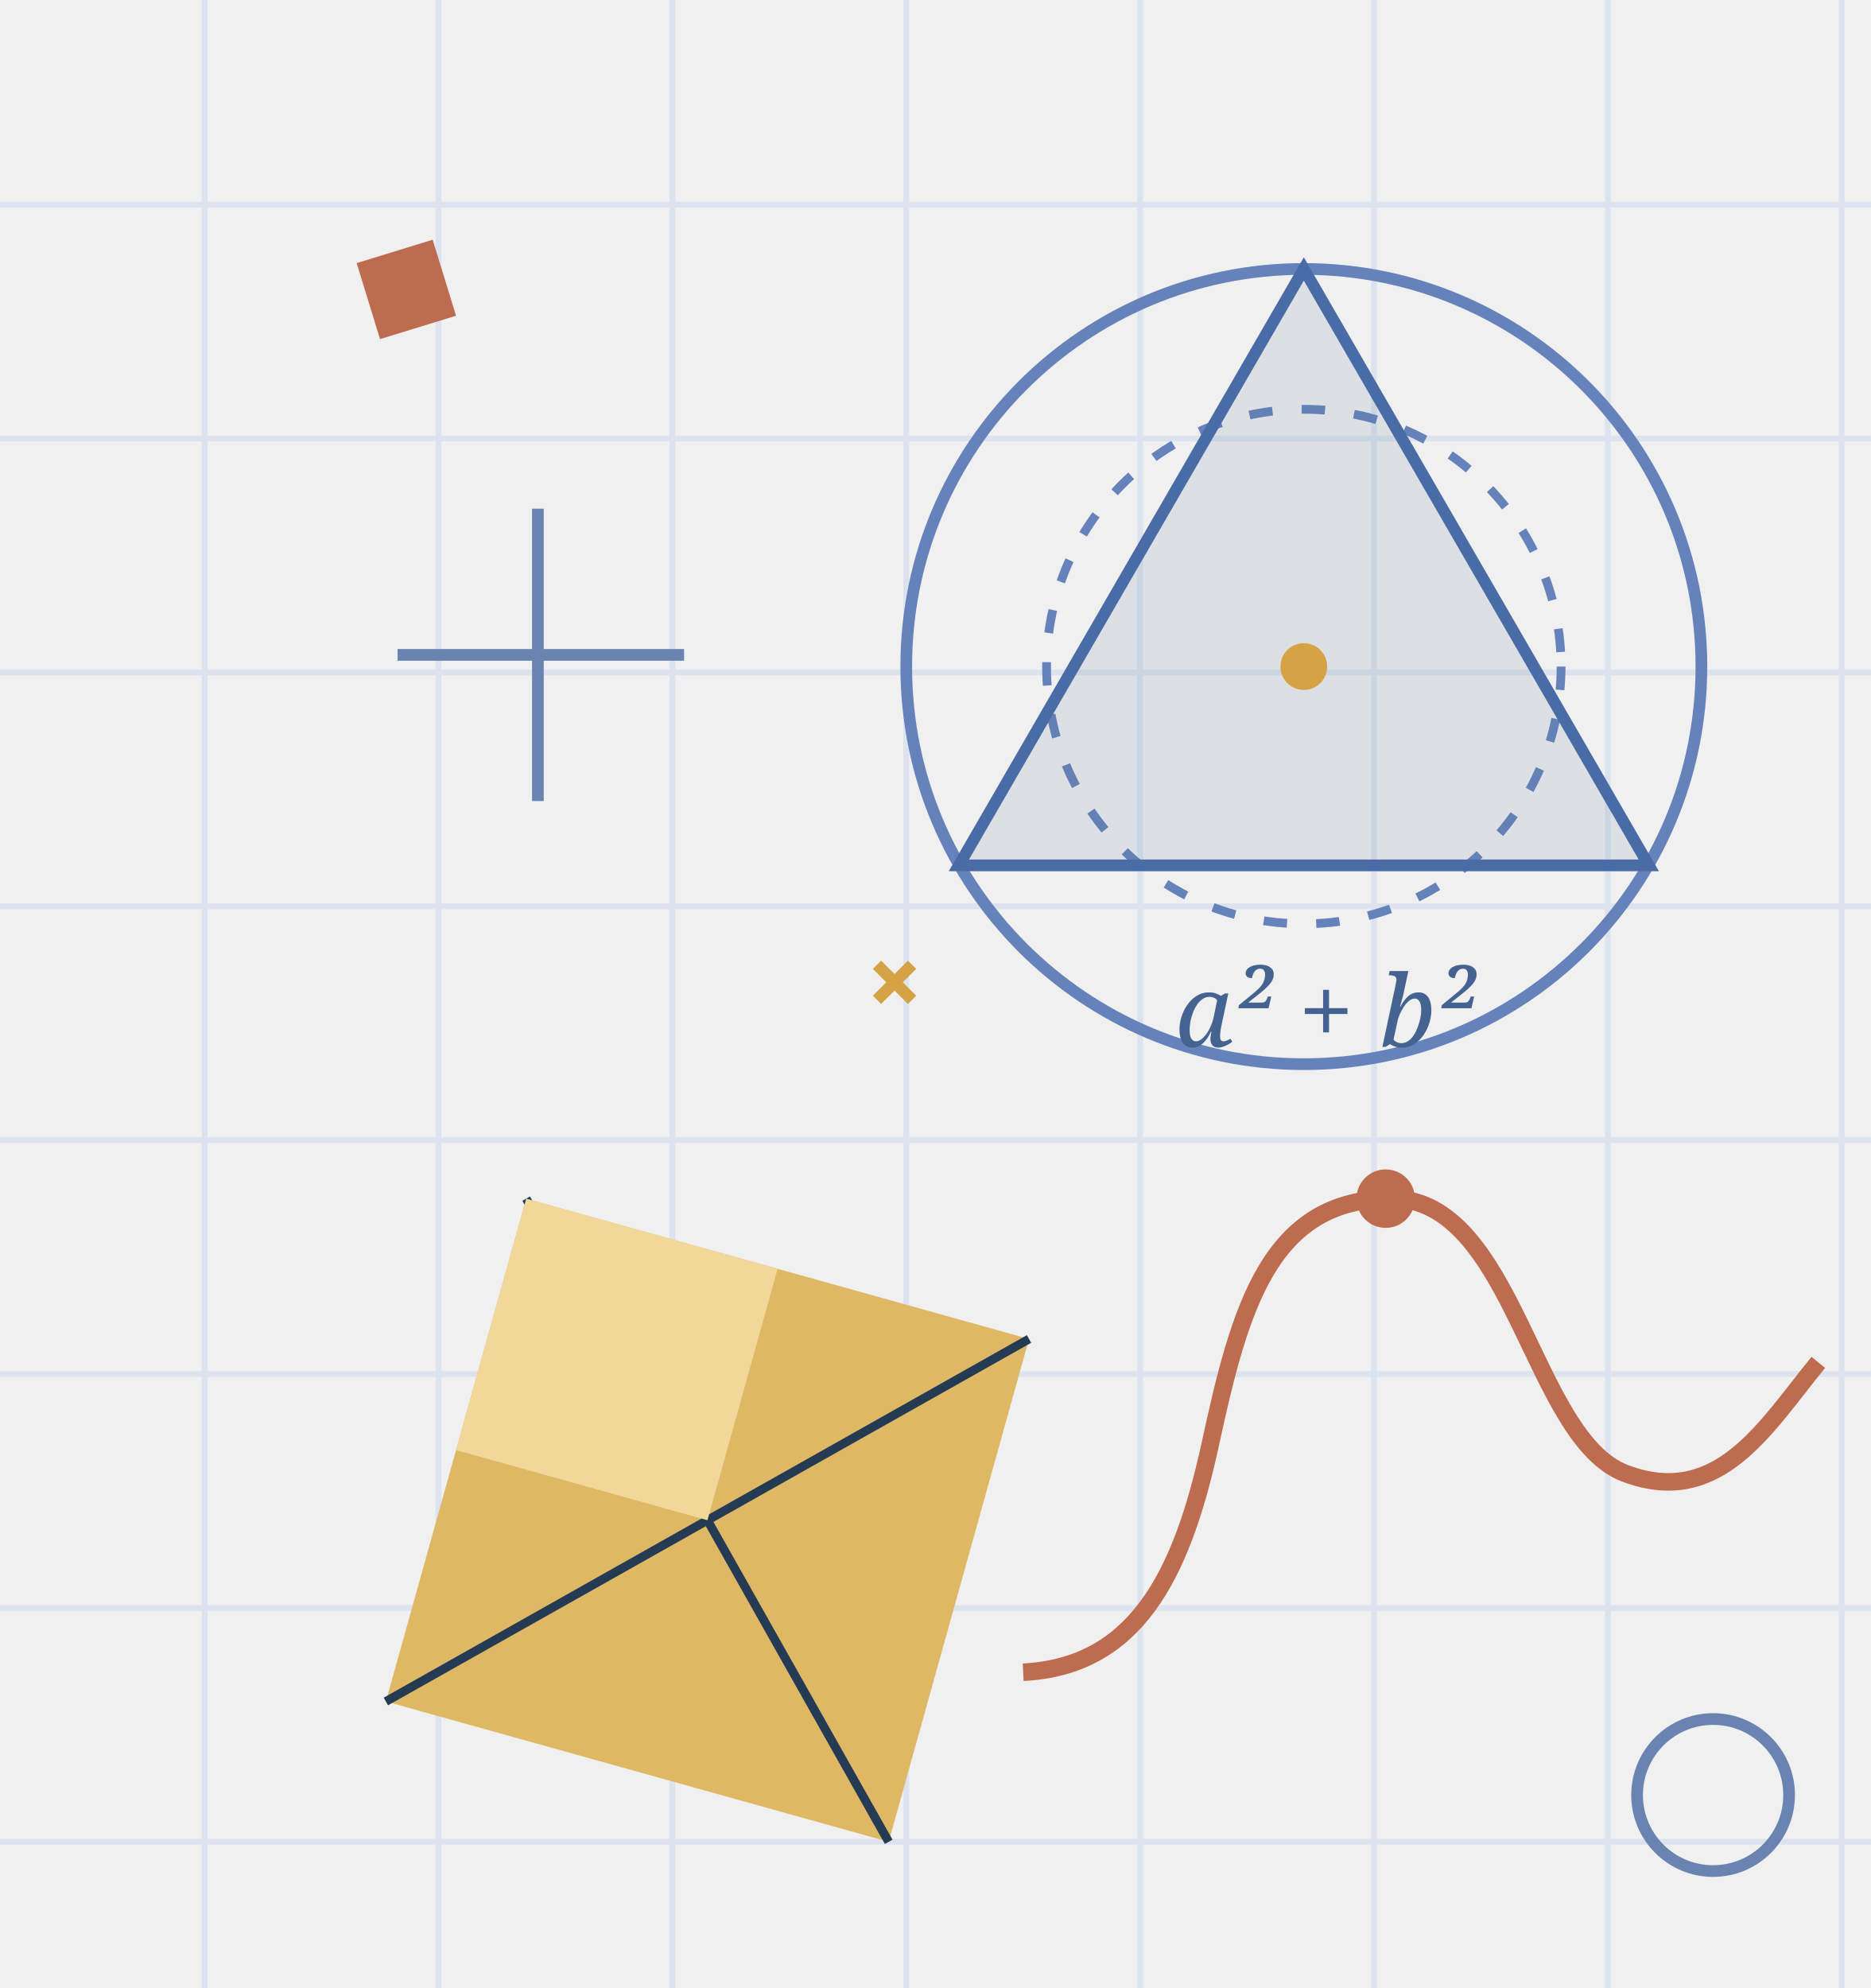
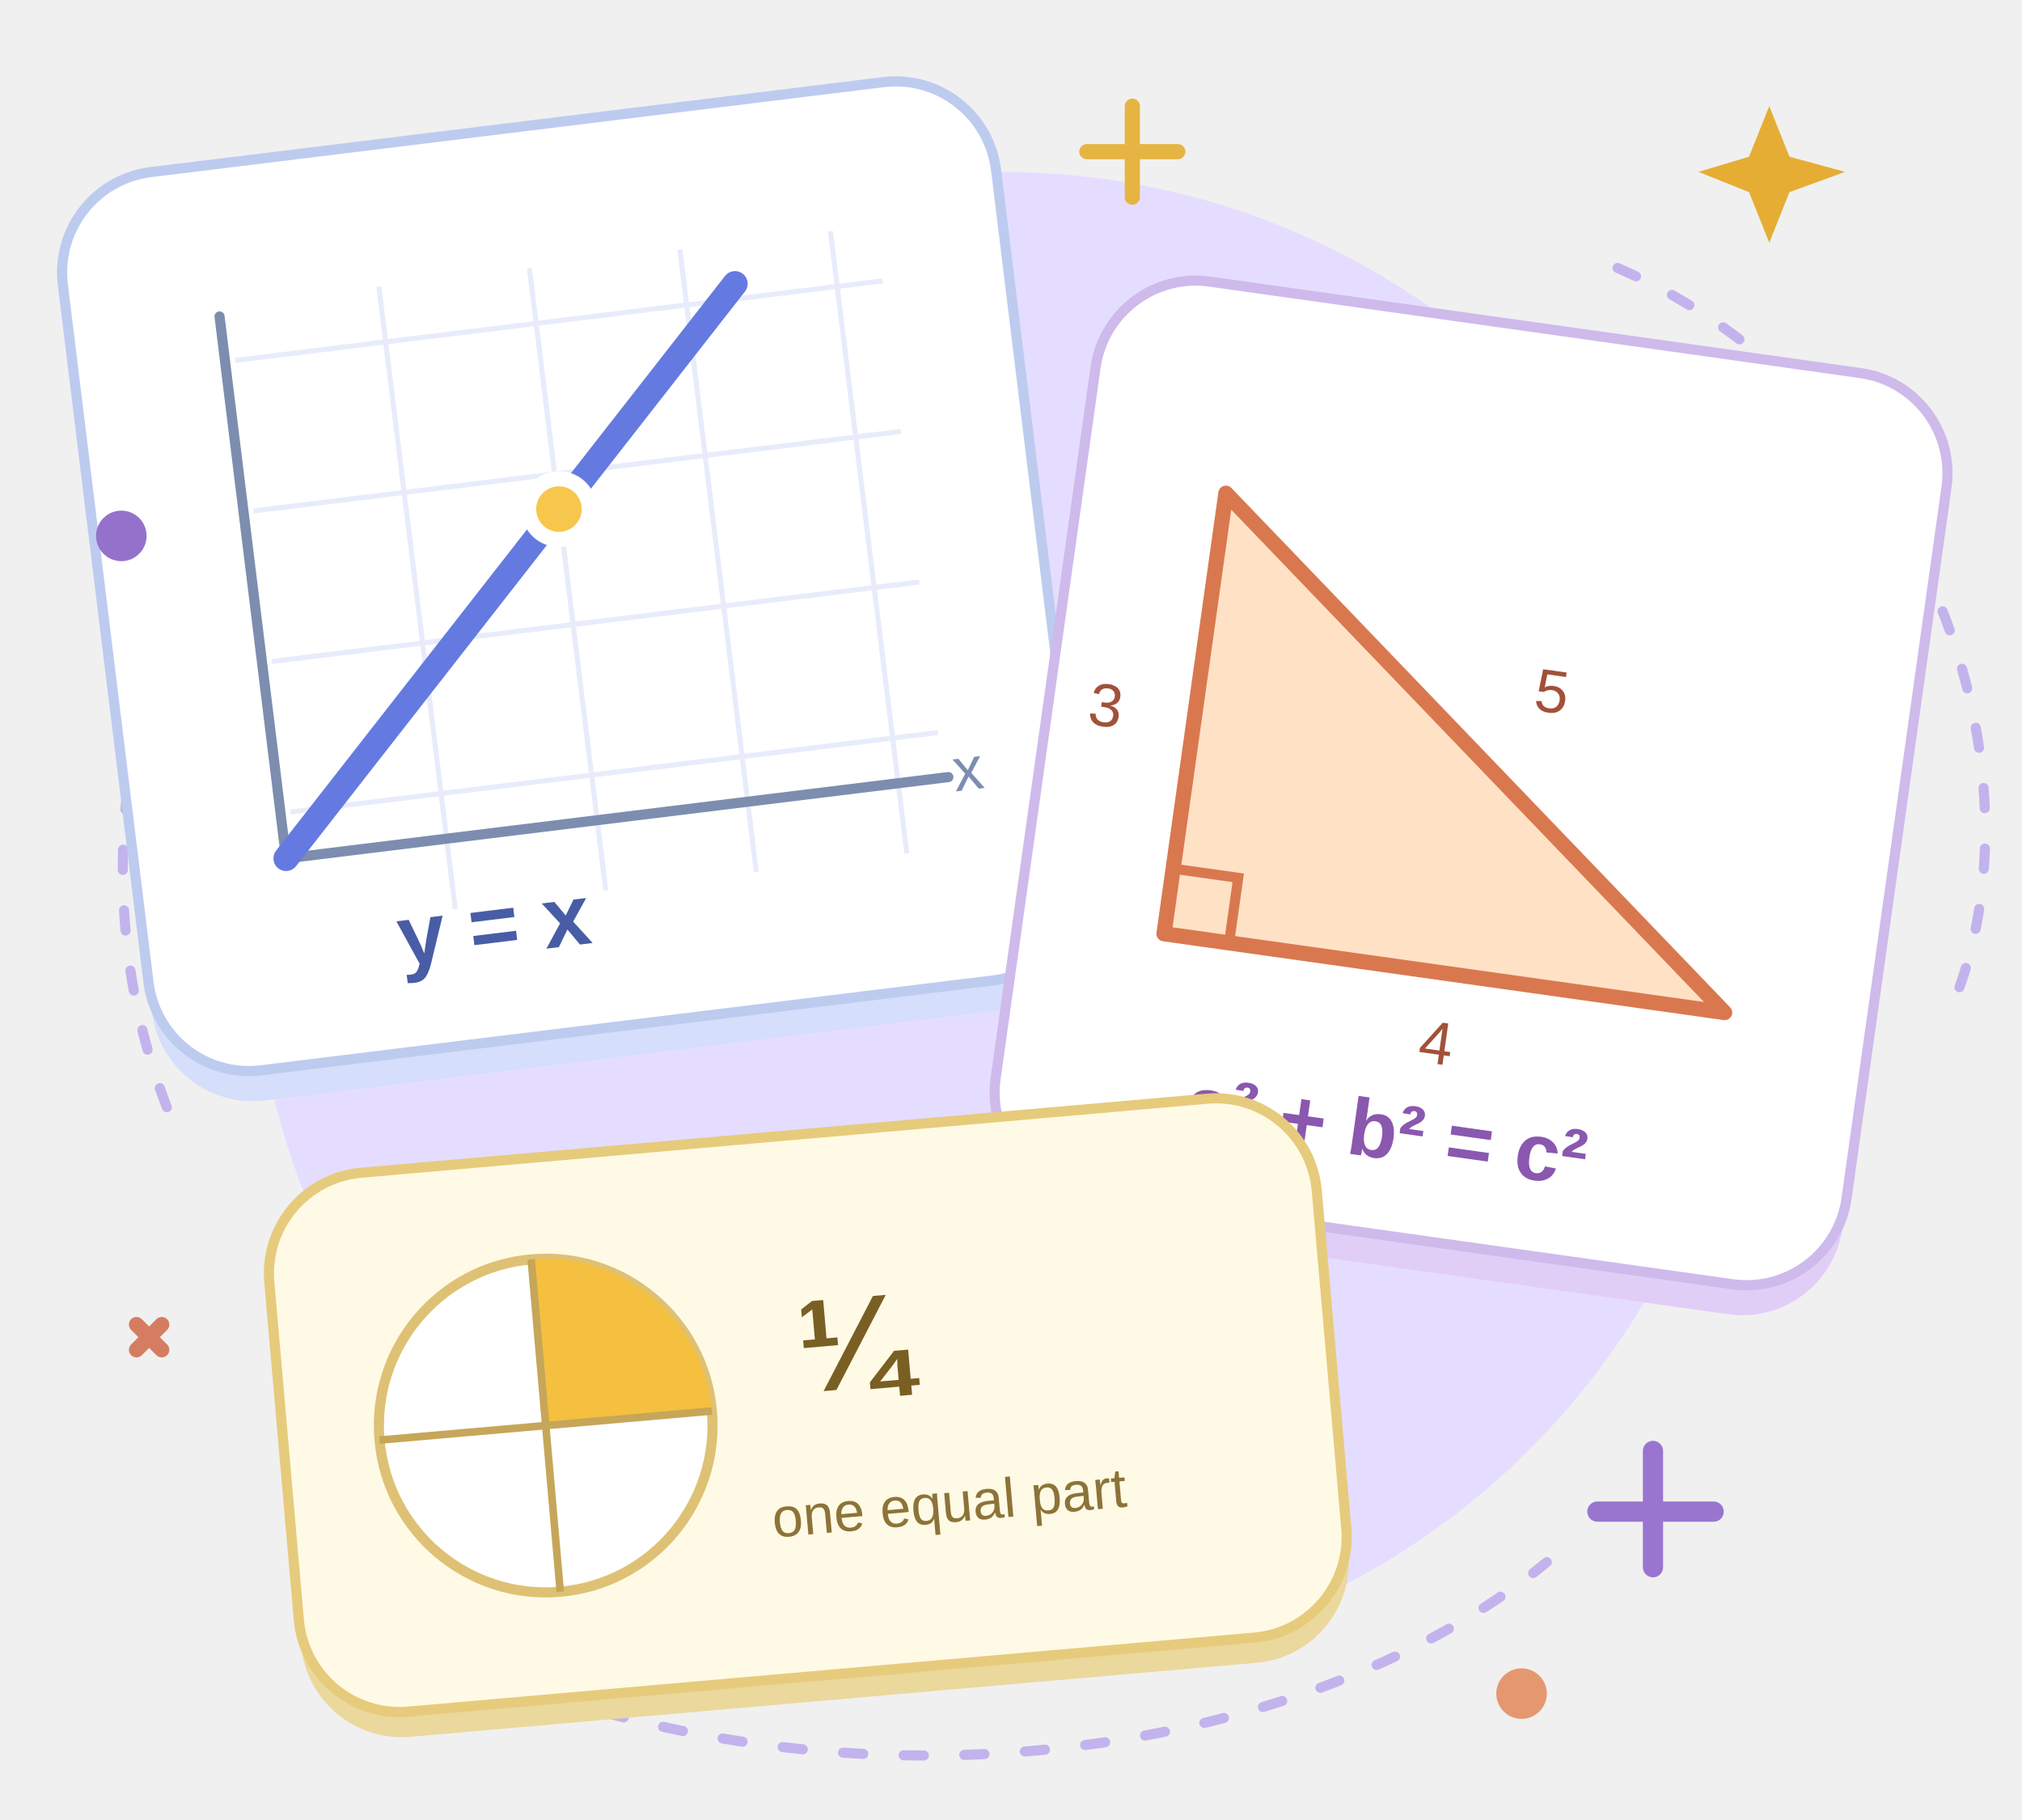
- <svg xmlns="http://www.w3.org/2000/svg" width="320" height="340" viewBox="0 0 320 340" fill="none">
-   <g opacity=".32" stroke="#B4C7E8">
-     <path d="M0 35h320M0 75h320M0 115h320M0 155h320M0 195h320M0 235h320M0 275h320M0 315h320M35 0v340M75 0v340M115 0v340M155 0v340M195 0v340M235 0v340M275 0v340M315 0v340" />
+ <svg xmlns="http://www.w3.org/2000/svg" width="400" height="360" viewBox="0 0 400 360" fill="none">
+   <style>@keyframes draw{from{stroke-dashoffset:180}to{stroke-dashoffset:0}}@keyframes arrive{from{opacity:0;transform:translateY(7px)}to{opacity:1;transform:translateY(0)}}.curve{stroke-dasharray:180;animation:draw 1.5s ease-out both}.idea{animation:arrive .7s ease-out both}@media(prefers-reduced-motion:reduce){*{animation:none!important}}</style>
+   <circle cx="198" cy="182" r="148" fill="#E5DDFF" />
+   <path d="M33 219c-31-80 25-174 101-184m186 18c60 26 85 97 67 144M75 321c81 43 181 29 231-12" stroke="#C3B3ED" stroke-width="2" stroke-dasharray="4 8" stroke-linecap="round" />
+   <g transform="rotate(-7 117 112)">
+     <rect x="20" y="30" width="186" height="179" rx="20" fill="#D5DEFA" />
+     <rect x="20" y="24" width="186" height="179" rx="20" fill="white" stroke="#BDCBEF" stroke-width="2" />
+     <g stroke="#E8ECFA">
+       <path d="M52 63h129M52 93h129M52 123h129M52 153h129M82 52v124M112 52v124M142 52v124M172 52v124" />
+     </g>
+     <path d="M50 54v108h132" stroke="#7D8DAF" stroke-width="2" stroke-linecap="round" />
+     <path class="curve" d="m50 162 102-102" stroke="#657AE0" stroke-width="5" stroke-linecap="round" />
+     <circle cx="112" cy="100" r="6" fill="#F7C64D" stroke="white" stroke-width="3" />
+     <text x="70" y="186" fill="#485DA5" font-family="Arial,sans-serif" font-weight="700" font-size="17">y = x</text>
+     <text x="183" y="165" fill="#7D8DAF" font-family="Arial,sans-serif" font-size="12">x</text>
  </g>
-   <circle cx="223" cy="114" r="68" stroke="#6583BA" stroke-width="2" />
-   <circle cx="223" cy="114" r="44" stroke="#6583BA" stroke-width="1.5" stroke-dasharray="4 5" />
-   <path d="m223 46 59 102H164Z" fill="#597793" fill-opacity=".13" stroke="#4A6CA6" stroke-width="2" />
-   <circle cx="223" cy="114" r="4" fill="#D5A344" />
-   <path d="m90 205 86 24-24 86-86-24Z" fill="#DFB865" />
-   <path d="m90 205 62 110m24-86L66 291" stroke="#243B53" stroke-width="1.5" />
-   <path d="m90 205 43 12-12 43-43-12Z" fill="#F1D89A" />
-   <path d="M175 286c19-1 27-16 32-39s10-42 31-42 24 41 40 47 24-8 33-19" stroke="#BE6C50" stroke-width="3" />
-   <circle cx="237" cy="205" r="5" fill="#BE6C50" />
-   <path d="M68 112h49M92 87v50" stroke="#6984B0" stroke-width="2" />
-   <path d="m65 58 13-4-4-13-13 4Z" fill="#BE6C50" />
-   <circle cx="293" cy="307" r="13" stroke="#6984B0" stroke-width="2" />
-   <path d="m150 165 6 6m0-6-6 6" stroke="#D5A344" stroke-width="2" />
-   <text x="201" y="179" fill="#456390" font-size="17" font-family="Georgia,serif" font-style="italic">a² + b²</text>
+   <g class="idea">
+     <g transform="rotate(8 292 155)">
+       <rect x="206" y="70" width="170" height="182" rx="20" fill="#E1CEF7" />
+       <rect x="206" y="64" width="170" height="182" rx="20" fill="#FFF" stroke="#CEBAEB" stroke-width="2" />
+       <path d="M235 193V105l112 88Z" fill="#FFE2C6" stroke="#D9784F" stroke-width="3" stroke-linejoin="round" />
+       <path d="M235 180h13v13" stroke="#D9784F" stroke-width="2" />
+       <text x="214" y="154" fill="#A25139" font-family="Arial,sans-serif" font-size="12">3</text>
+       <text x="288" y="211" fill="#A25139" font-family="Arial,sans-serif" font-size="12">4</text>
+       <text x="301" y="139" fill="#A25139" font-family="Arial,sans-serif" font-size="12">5</text>
+       <text x="244" y="231" fill="#8A58AE" font-family="Arial,sans-serif" font-weight="700" font-size="16">a² + b² = c²</text>
+     </g>
+   </g>
+   <g transform="rotate(-5 165 280)">
+     <rect x="56" y="229" width="208" height="107" rx="20" fill="#EBD89D" />
+     <rect x="56" y="224" width="208" height="107" rx="20" fill="#FFFAE5" stroke="#E6CB7C" stroke-width="2" />
+     <circle cx="108" cy="277" r="33" fill="white" stroke="#DEC174" stroke-width="2" />
+     <path d="M108 244a33 33 0 0 1 33 33h-33Z" fill="#F5BF40" />
+     <path d="M108 244v66m-33-33h66" stroke="#C6A659" stroke-width="1.5" />
+     <text x="159" y="275" fill="#795F24" font-family="Arial,sans-serif" font-size="26" font-weight="700">¼</text>
+     <text x="151" y="303" fill="#8C7339" font-family="Arial,sans-serif" font-size="11">one equal part</text>
+   </g>
+   <g stroke-linecap="round">
+     <path d="M327 287v23m-11-11h23" stroke="#9975D0" stroke-width="4" />
+     <path d="m32 262-5 5m0-5 5 5" stroke="#D57D60" stroke-width="3" />
+     <path d="M224 21v18m-9-9h18" stroke="#E6B443" stroke-width="3" />
+   </g>
+   <path d="m350 21 4 10 11 3-11 4-4 10-4-10-10-4 10-3Z" fill="#E5AD34" />
+   <circle cx="24" cy="106" r="5" fill="#9472CC" />
+   <circle cx="301" cy="335" r="5" fill="#E59870" />
</svg>
